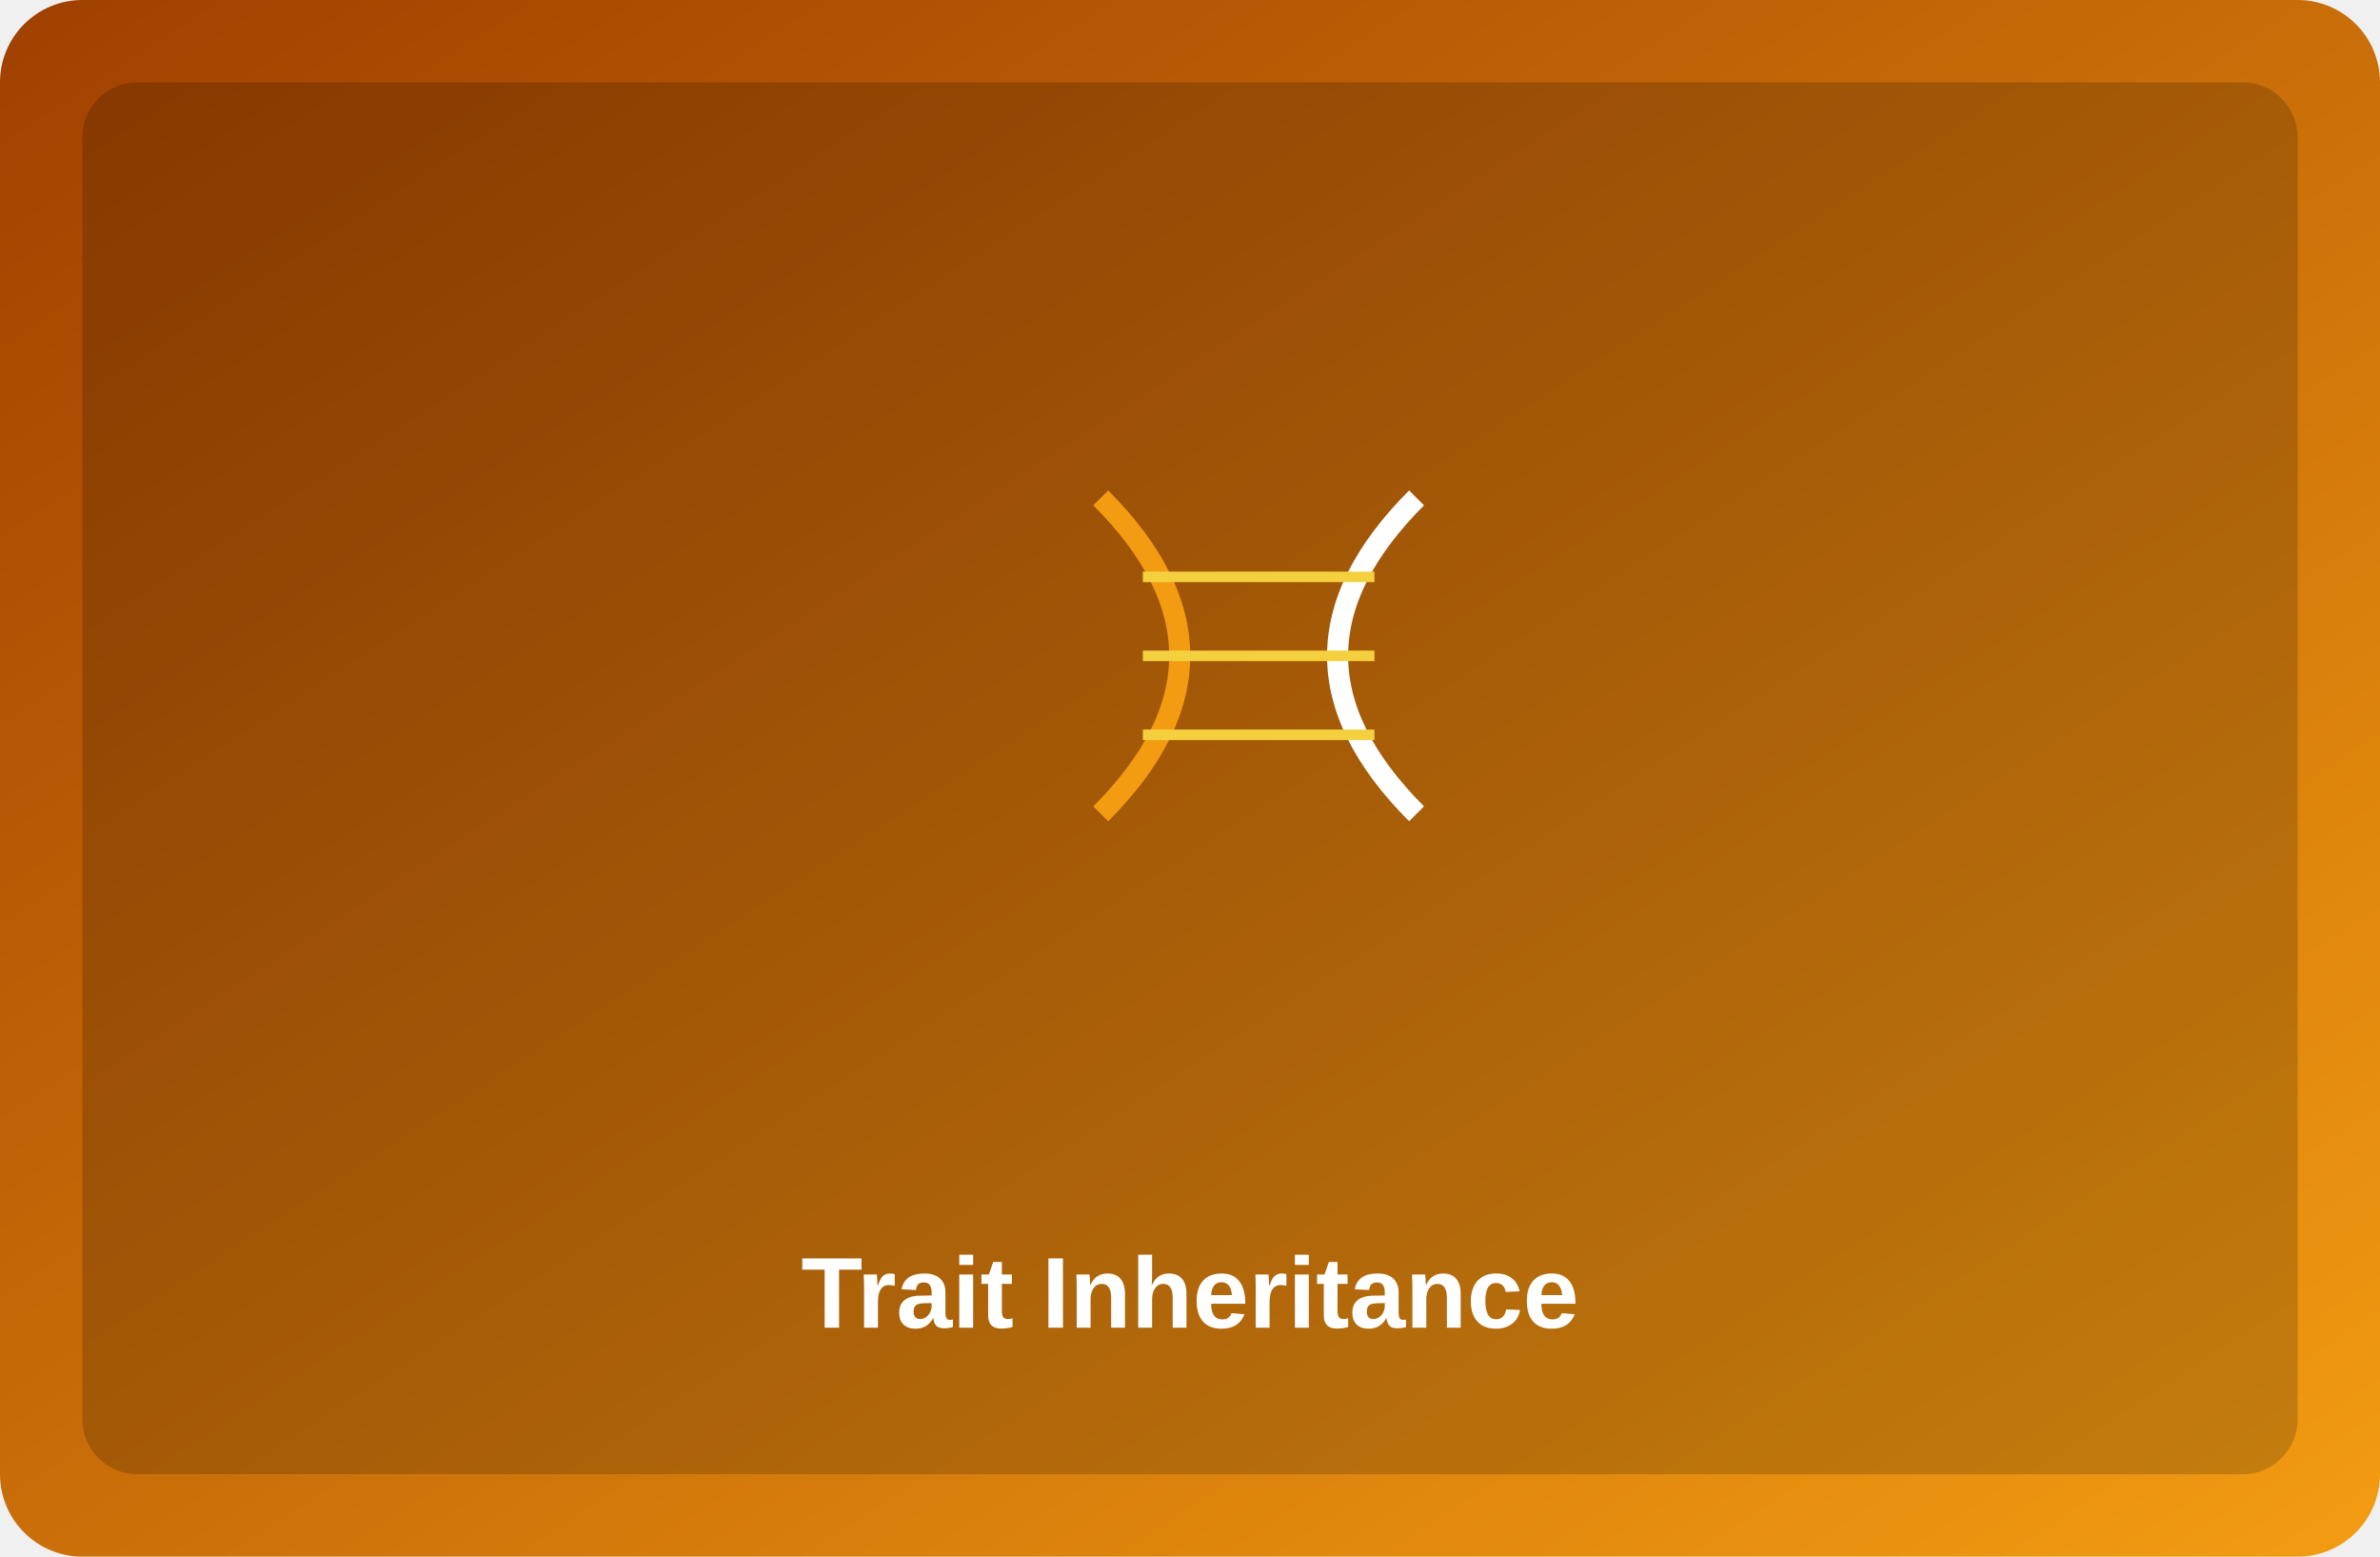
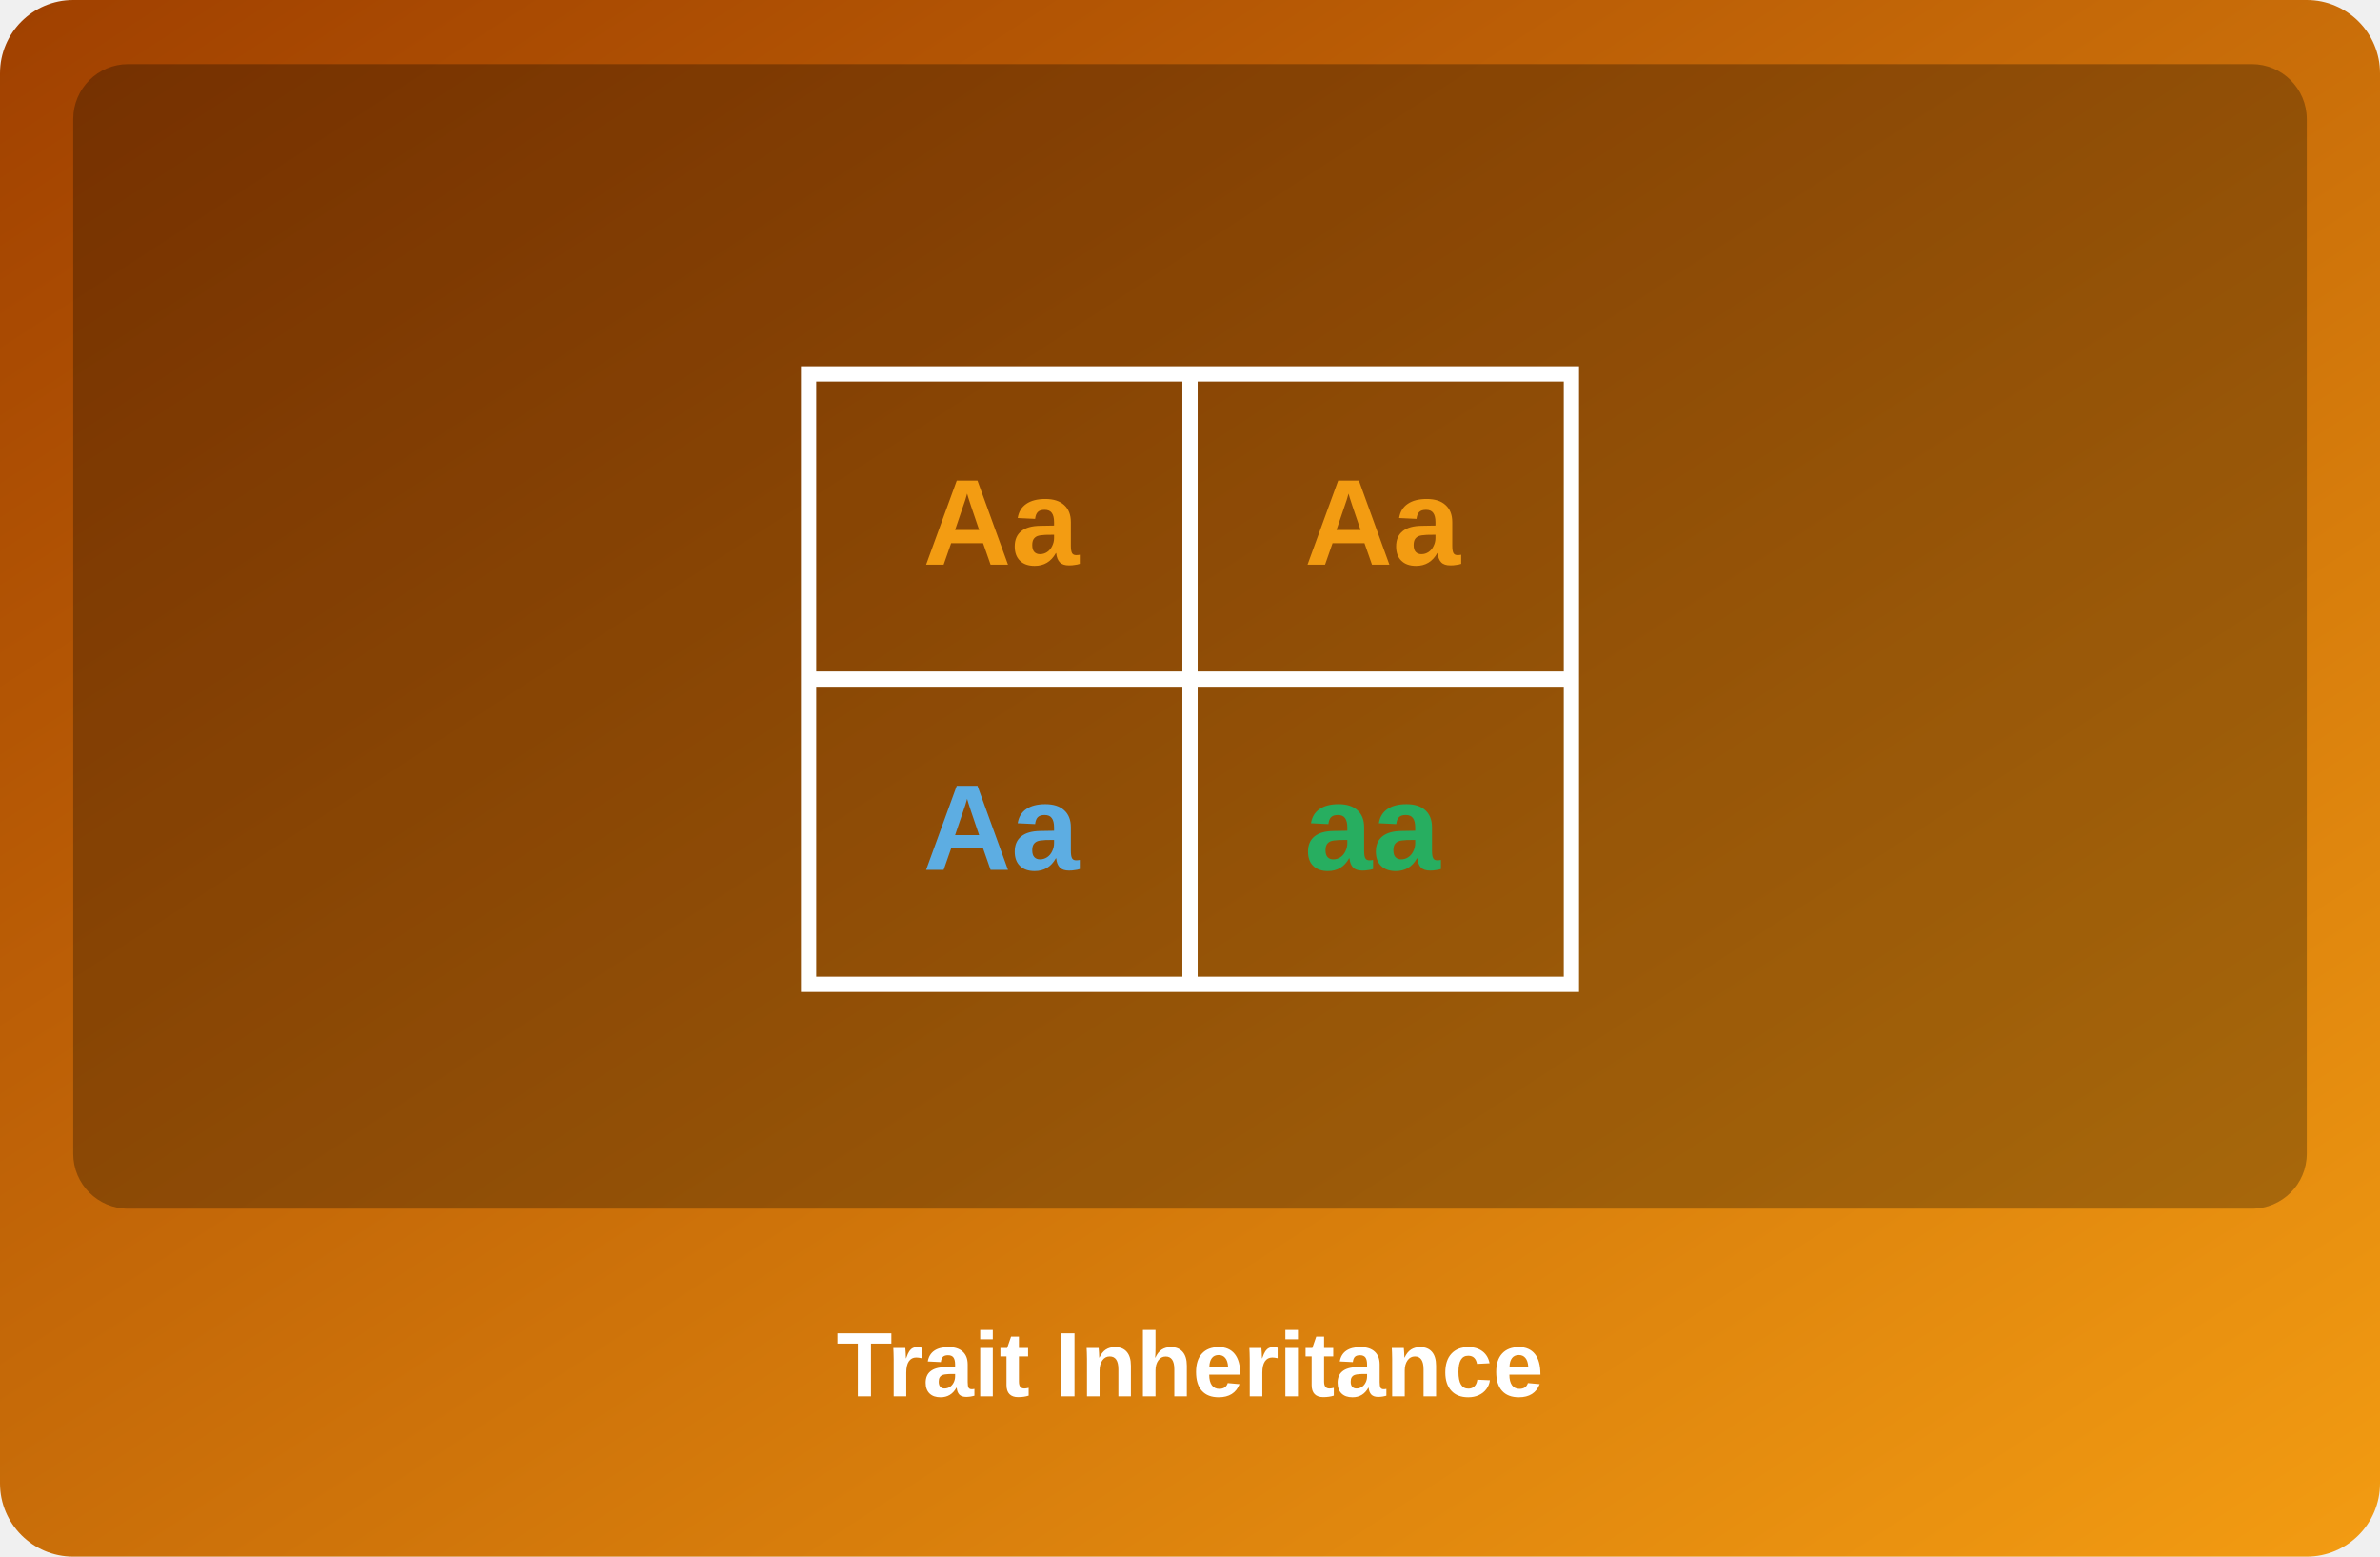
<svg xmlns="http://www.w3.org/2000/svg" width="520" height="340" viewBox="0 0 520 340">
  <defs>
-     <linearGradient id="g" x1="0%" y1="0%" x2="100%" y2="100%">
+     <linearGradient id="bg" x1="0%" y1="0%" x2="100%" y2="100%">
      <stop offset="0%" stop-color="#a04000" />
      <stop offset="100%" stop-color="#f39c12" />
    </linearGradient>
  </defs>
-   <rect width="520" height="340" rx="18" fill="url(#g)" />
-   <rect x="18" y="18" width="484" height="304" rx="12" fill="rgba(0,0,0,0.18)" />
-   <g transform="translate(160,80) scale(1.15)">
-     <path d="M70 25 C90 45 90 65 70 85" stroke="#f39c12" stroke-width="4" fill="none" />
-     <path d="M130 25 C110 45 110 65 130 85" stroke="#fff" stroke-width="4" fill="none" />
-     <line x1="78" y1="40" x2="122" y2="40" stroke="#f4d03f" stroke-width="2" />
-     <line x1="78" y1="55" x2="122" y2="55" stroke="#f4d03f" stroke-width="2" />
-     <line x1="78" y1="70" x2="122" y2="70" stroke="#f4d03f" stroke-width="2" />
-   </g>
-   <text x="260" y="290" text-anchor="middle" font-family="Arial,Helvetica,sans-serif" font-size="22" font-weight="700" fill="#ffffff">Trait Inheritance</text>
+   <rect width="520" height="340" rx="16" fill="url(#bg)" />
+   <rect x="16" y="14" width="488" height="250" rx="12" fill="rgba(0,0,0,0.28)" />
+   <svg x="60" y="40" width="400" height="200" viewBox="0 0 200 120">
+     <rect x="50" y="25" width="100" height="80" fill="none" stroke="#fff" stroke-width="2" />
+     <line x1="100" y1="25" x2="100" y2="105" stroke="#fff" stroke-width="2" />
+     <line x1="50" y1="65" x2="150" y2="65" stroke="#fff" stroke-width="2" />
+     <text x="65" y="50" fill="#f39c12" font-size="16" font-family="Arial" font-weight="700">Aa</text>
+     <text x="115" y="50" fill="#f39c12" font-size="16" font-family="Arial" font-weight="700">Aa</text>
+     <text x="65" y="90" fill="#5dade2" font-size="16" font-family="Arial" font-weight="700">Aa</text>
+     <text x="115" y="90" fill="#27ae60" font-size="16" font-family="Arial" font-weight="700">aa</text>
+   </svg>
+   <text x="260" y="305" text-anchor="middle" font-family="Arial,Helvetica,sans-serif" font-size="20" font-weight="700" fill="#ffffff">Trait Inheritance</text>
</svg>
